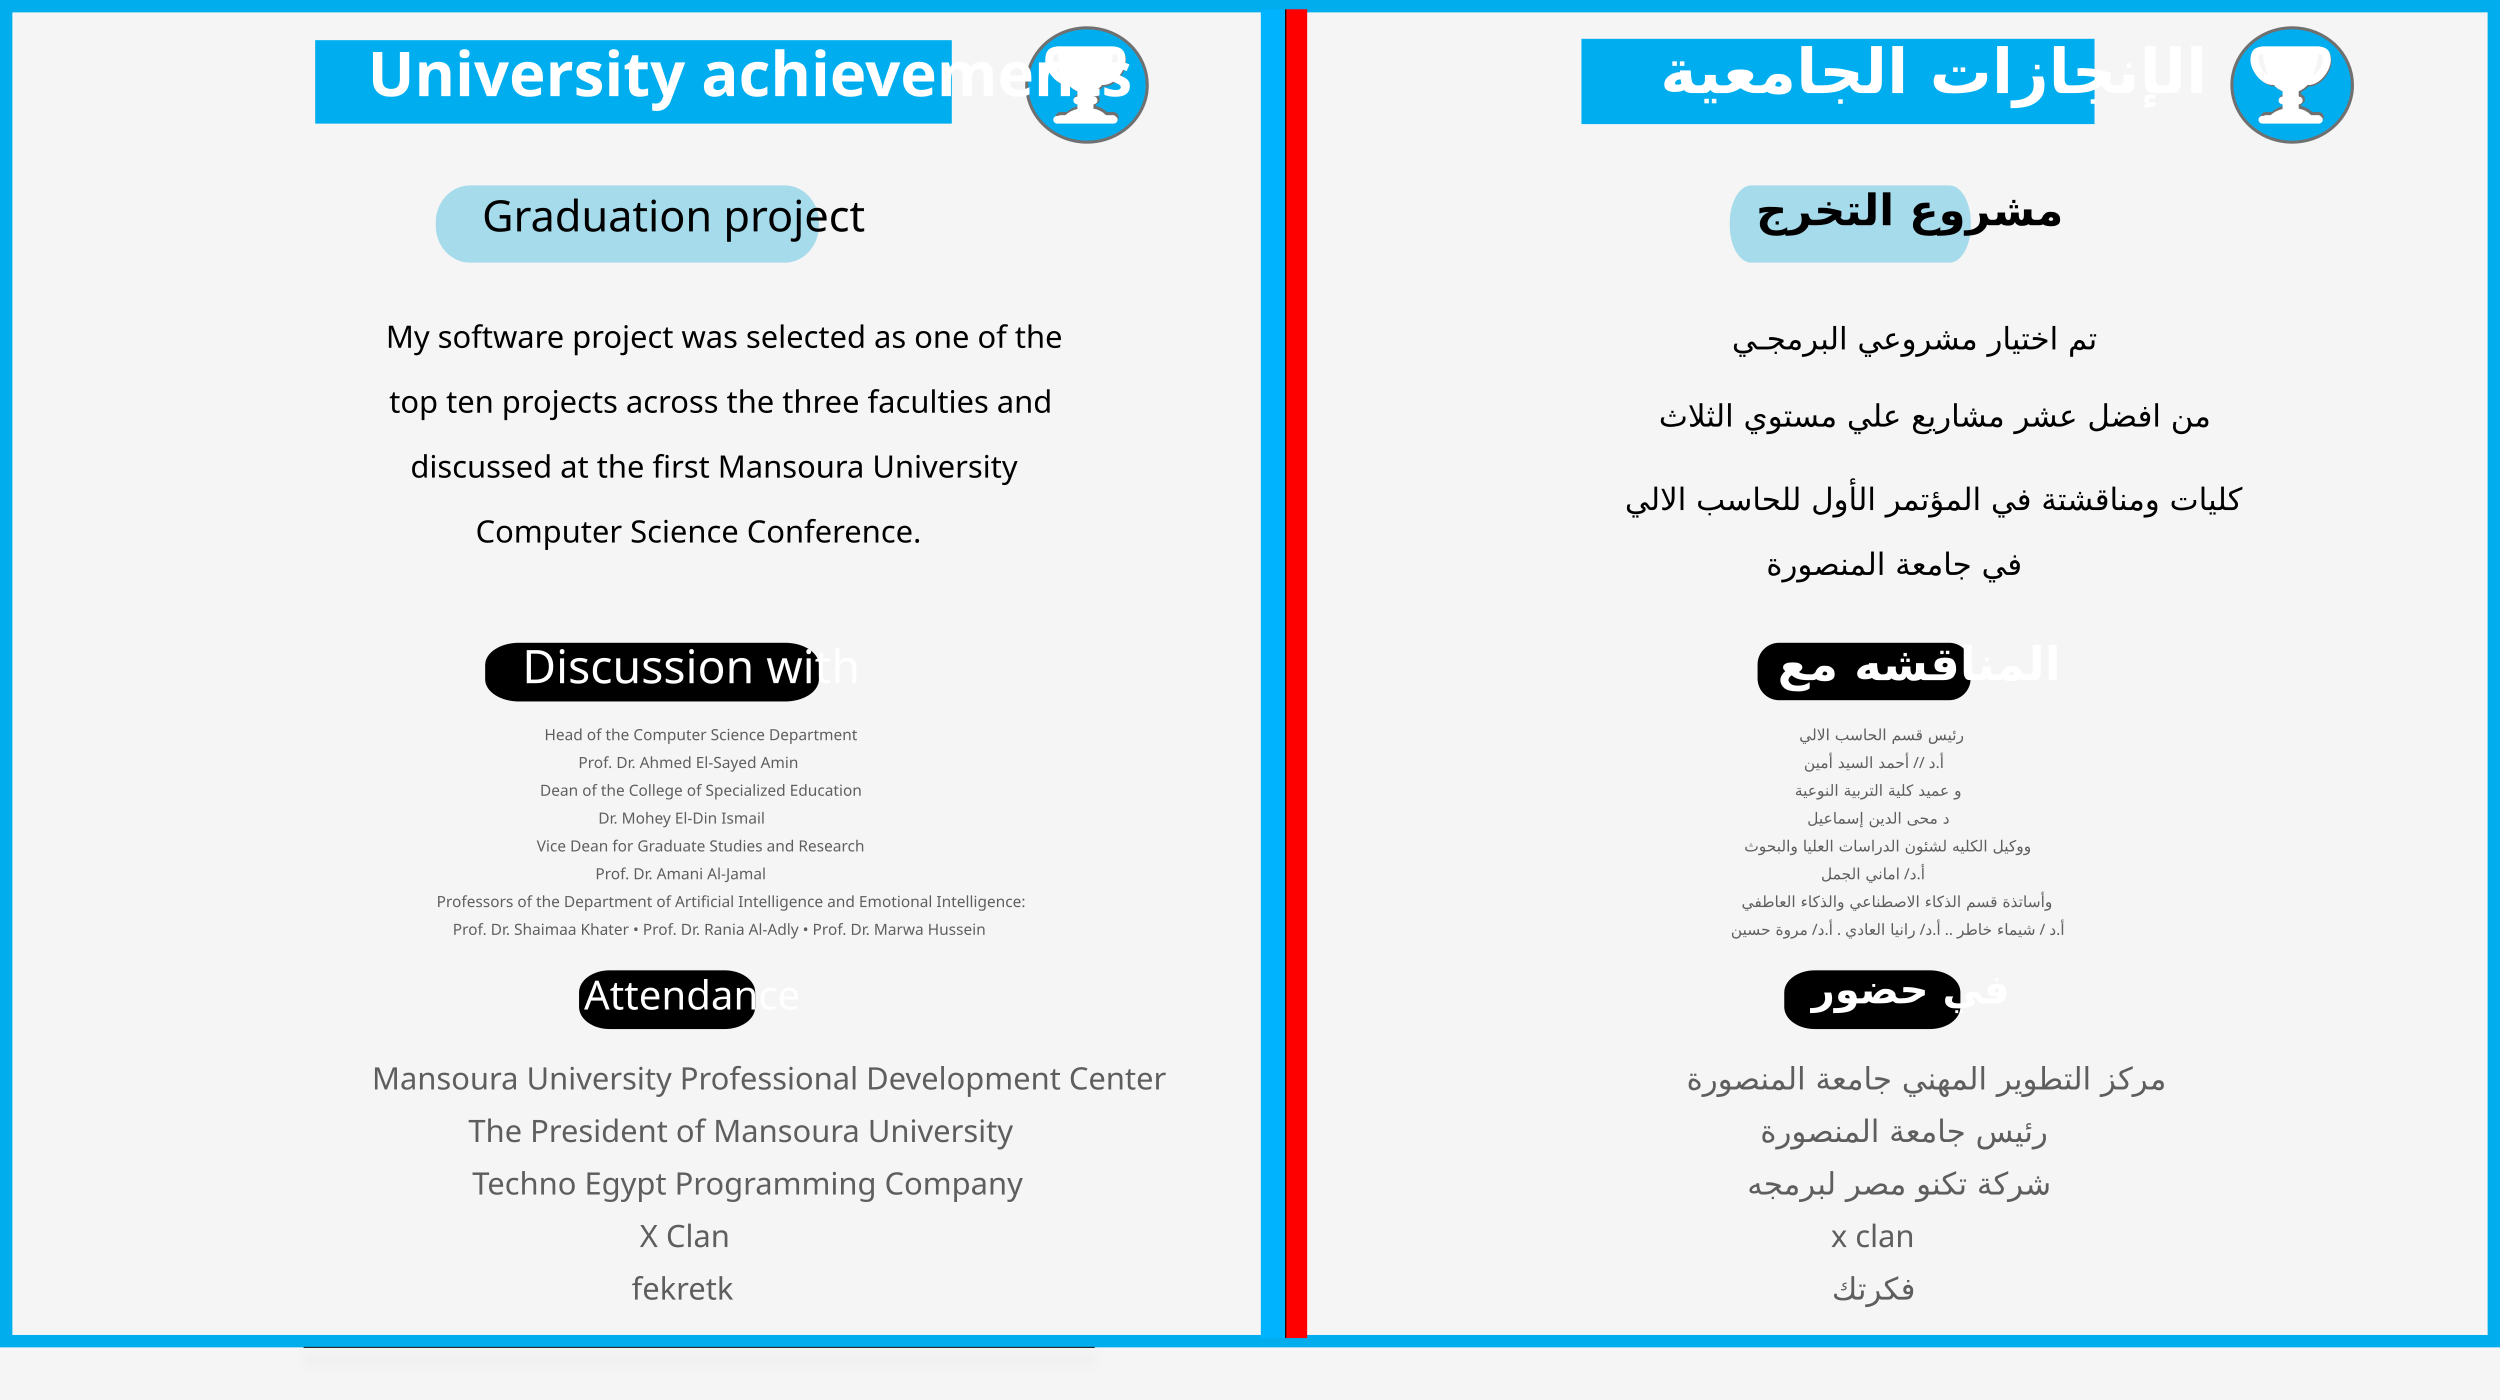
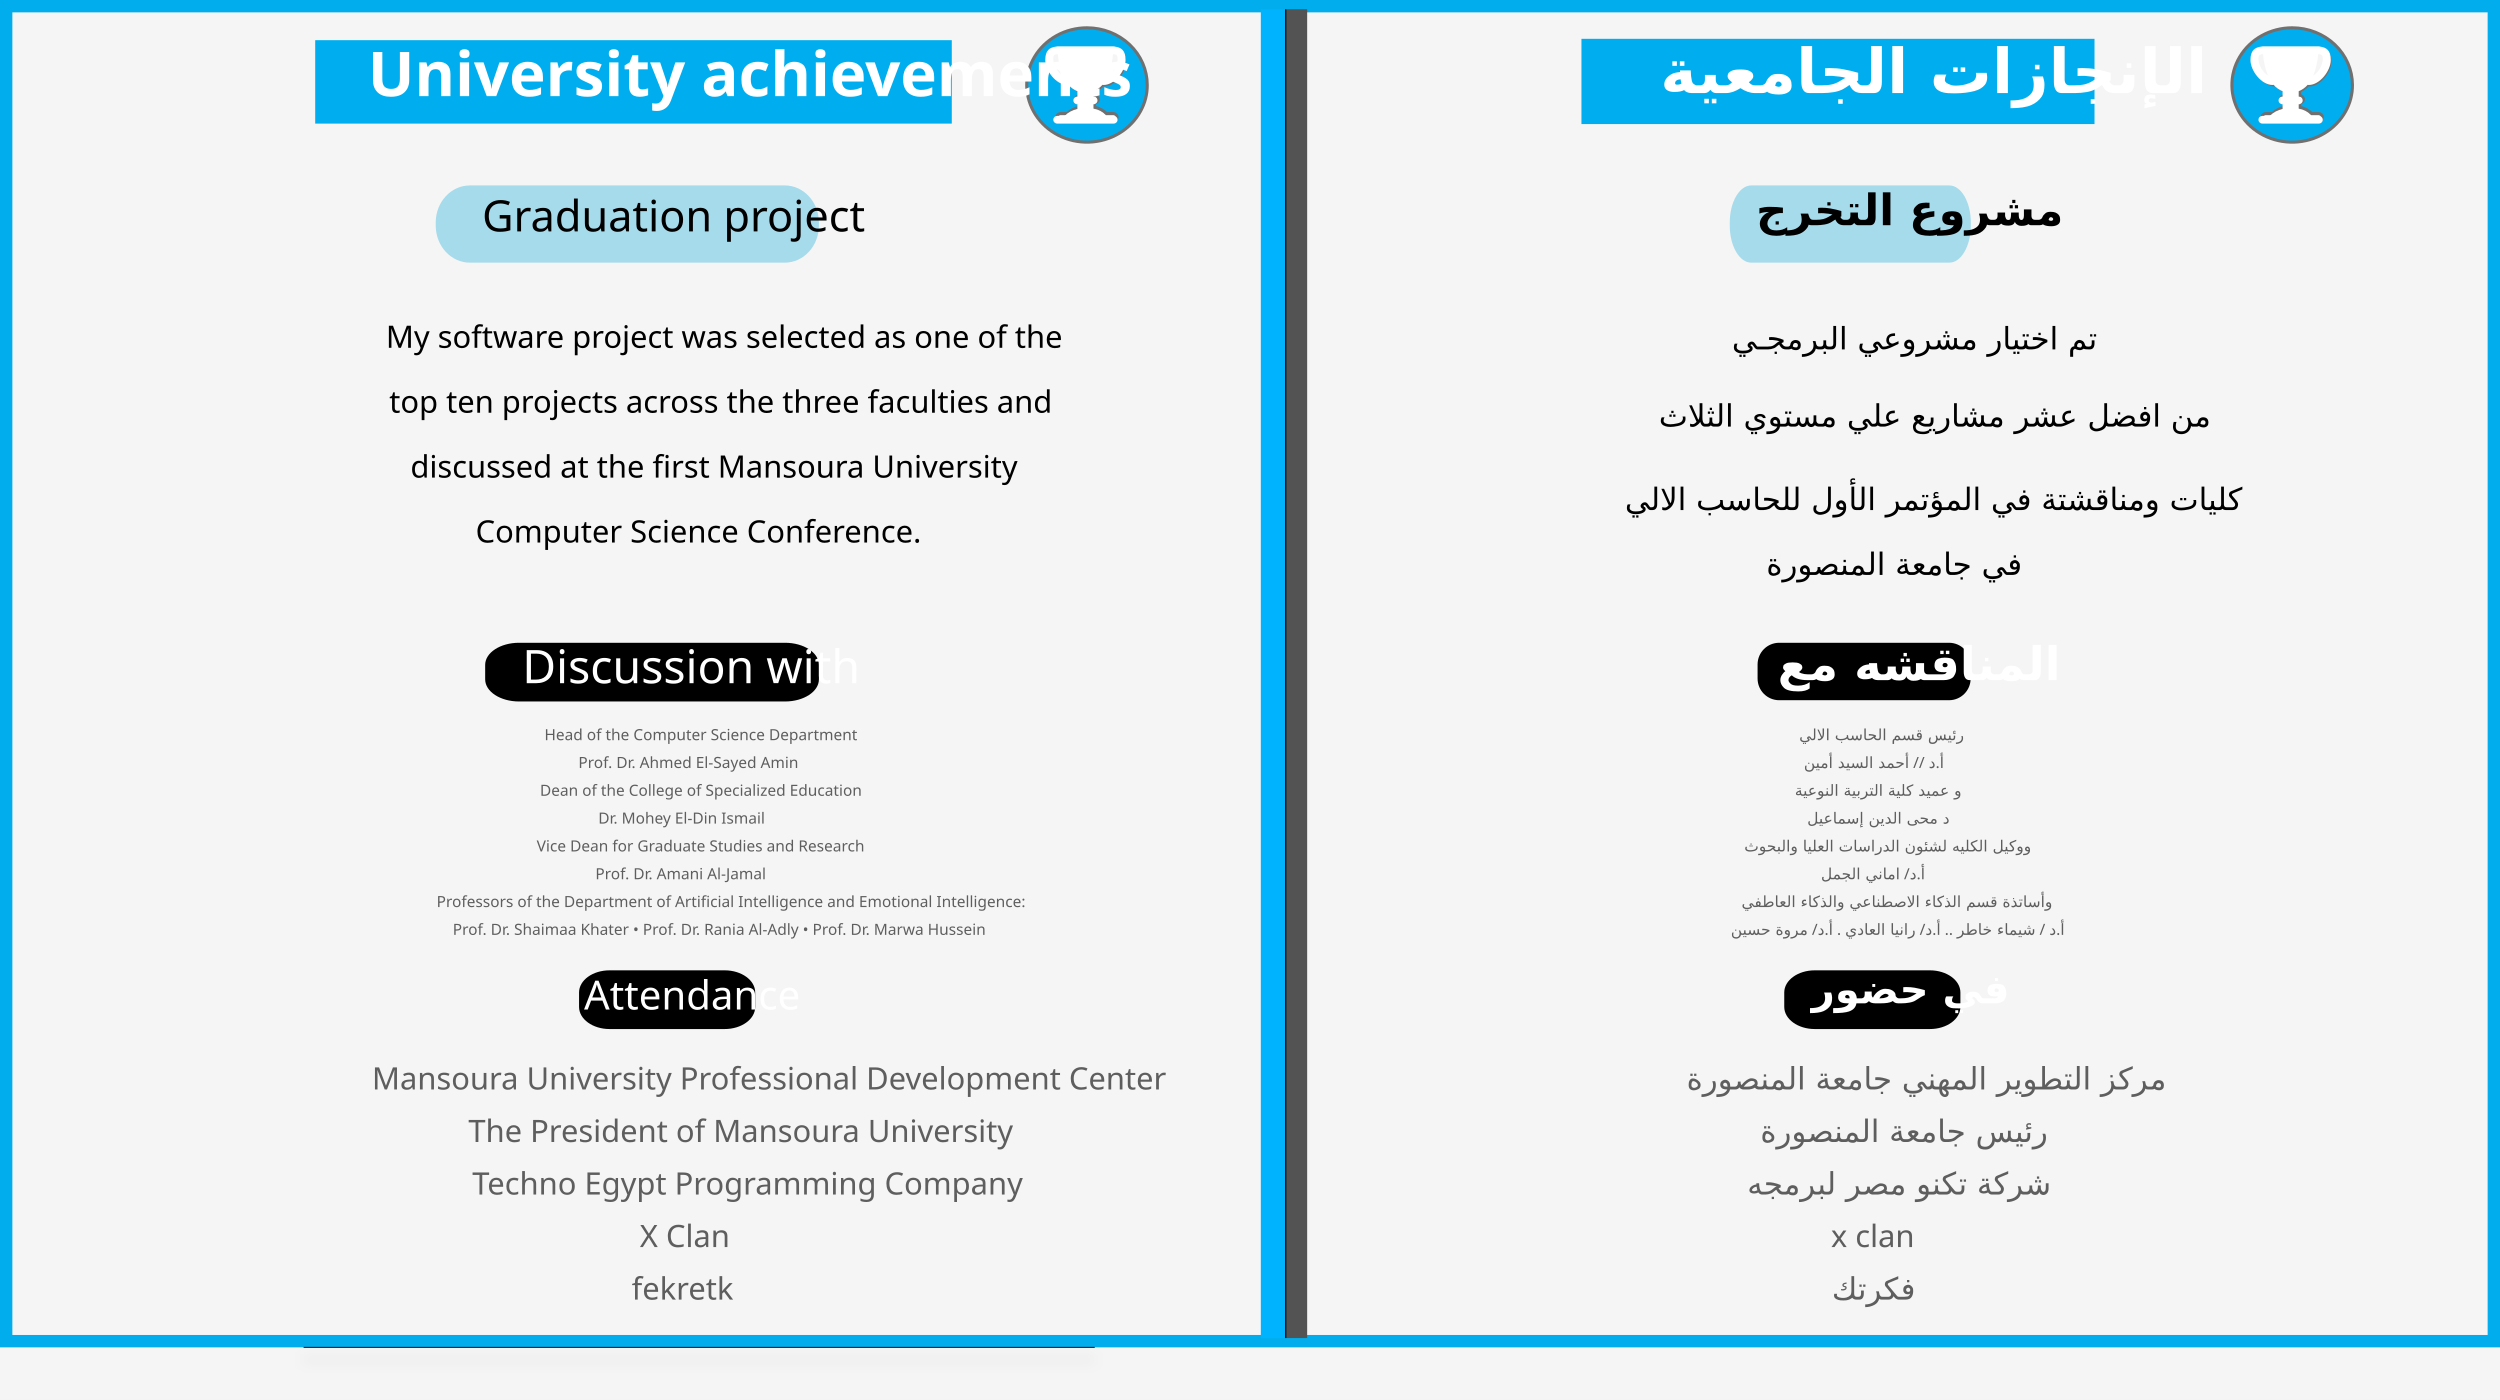
<svg xmlns="http://www.w3.org/2000/svg" width="809" height="453" viewBox="0 0 809 453" fill="none">
  <rect width="809" height="453" fill="#F5F5F5" />
  <path fill-rule="evenodd" clip-rule="evenodd" d="M745.4 32.125C745.4 32.432 745.272 32.726 745.043 32.943C744.815 33.16 744.505 33.282 744.181 33.282V34.703C745.667 34.99 747.024 35.705 748.066 36.751H750.276C750.599 36.751 750.91 36.873 751.138 37.089C751.367 37.306 751.495 37.6 751.495 37.907C751.495 38.214 751.367 38.508 751.138 38.725C750.91 38.942 750.599 39.063 750.276 39.063H733.212C732.889 39.063 732.579 38.942 732.35 38.725C732.121 38.508 731.993 38.214 731.993 37.907C731.993 37.6 732.121 37.306 732.35 37.089C732.579 36.873 732.889 36.751 733.212 36.751H735.42C736.462 35.705 737.819 34.99 739.305 34.703V33.282C738.982 33.282 738.672 33.16 738.443 32.943C738.215 32.726 738.086 32.432 738.086 32.125C738.086 31.819 738.215 31.525 738.443 31.308C738.672 31.091 738.982 30.969 739.305 30.969V29.372C738.241 28.958 737.303 28.299 736.575 27.454C736.471 27.484 736.363 27.5 736.254 27.502C732.863 27.502 729.55 23.219 729.55 20.021C729.55 17.107 730.931 16.261 732.743 16.026C732.89 15.968 733.048 15.938 733.207 15.938H750.276C750.436 15.938 750.593 15.968 750.74 16.026C752.554 16.261 753.933 17.107 753.933 20.021C753.933 23.221 750.618 27.502 747.229 27.502C747.121 27.5 747.013 27.484 746.908 27.454C746.18 28.299 745.242 28.958 744.178 29.372V30.969C744.338 30.969 744.497 30.998 744.645 31.056C744.794 31.114 744.928 31.199 745.042 31.307C745.156 31.414 745.246 31.542 745.307 31.682C745.369 31.823 745.4 31.973 745.4 32.125ZM741.743 9C738.285 9.001 734.888 9.874 731.903 11.53C728.917 13.187 726.45 15.566 724.753 18.425C723.057 21.285 722.192 24.52 722.249 27.801C722.305 31.081 723.28 34.288 725.073 37.093C726.867 39.899 729.414 42.201 732.455 43.764C735.496 45.328 738.92 46.096 742.377 45.99C745.834 45.885 749.199 44.909 752.127 43.163C755.055 41.417 757.441 38.964 759.04 36.054C760.513 33.421 761.271 30.481 761.245 27.5C761.245 22.593 759.191 17.888 755.533 14.418C751.876 10.949 746.916 9 741.743 9Z" fill="#00AEEF" stroke="#707070" />
-   <path fill-rule="evenodd" clip-rule="evenodd" d="M730.846 19.414C730.846 18.009 730.846 17.619 732.331 17.527C732.499 19.917 733.039 22.27 733.936 24.505C733.08 23.911 732.362 23.151 731.83 22.274C731.298 21.398 730.962 20.423 730.846 19.414ZM750.159 17.527C751.64 17.619 751.645 18.009 751.645 19.414C751.528 20.424 751.192 21.398 750.659 22.275C750.126 23.151 749.408 23.911 748.551 24.505C749.448 22.27 749.988 19.917 750.155 17.527H750.159ZM746.749 27.45C746.862 27.482 746.979 27.498 747.097 27.5C750.711 27.5 754.246 22.87 754.246 19.414C754.246 16.263 752.774 15.35 750.841 15.095C750.683 15.032 750.514 15 750.343 15H732.145C731.976 15 731.808 15.033 731.651 15.095C729.718 15.35 728.246 16.267 728.246 19.414C728.246 22.87 731.78 27.5 735.396 27.5C735.513 27.498 735.63 27.482 735.744 27.45C736.517 28.362 737.515 29.074 738.646 29.523V31.25C738.301 31.25 737.97 31.382 737.727 31.616C737.483 31.851 737.346 32.169 737.346 32.5C737.346 32.831 737.483 33.15 737.727 33.384C737.97 33.618 738.301 33.75 738.646 33.75V35.286C737.063 35.598 735.619 36.371 734.51 37.5H732.145C731.801 37.5 731.47 37.632 731.226 37.866C730.983 38.1 730.846 38.419 730.846 38.75C730.846 39.081 730.983 39.4 731.226 39.634C731.47 39.868 731.801 40 732.145 40H750.343C750.688 40 751.019 39.868 751.262 39.634C751.506 39.4 751.643 39.081 751.643 38.75C751.643 38.419 751.506 38.1 751.262 37.866C751.019 37.632 750.688 37.5 750.343 37.5H747.986C746.875 36.37 745.428 35.596 743.843 35.286V33.75C744.188 33.75 744.518 33.618 744.762 33.384C745.006 33.15 745.143 32.831 745.143 32.5C745.143 32.169 745.006 31.851 744.762 31.616C744.518 31.382 744.188 31.25 743.843 31.25V29.523C744.974 29.074 745.972 28.362 746.745 27.45H746.749Z" fill="white" />
+   <path fill-rule="evenodd" clip-rule="evenodd" d="M730.846 19.414C730.846 18.009 730.846 17.619 732.331 17.527C732.499 19.917 733.039 22.27 733.936 24.505C733.08 23.911 732.362 23.151 731.83 22.274C731.298 21.398 730.962 20.423 730.846 19.414ZM750.159 17.527C751.64 17.619 751.645 18.009 751.645 19.414C751.528 20.424 751.192 21.398 750.659 22.275C750.126 23.152 749.408 23.911 748.551 24.505C749.448 22.27 749.988 19.917 750.155 17.527H750.159ZM746.749 27.45C746.862 27.482 746.979 27.498 747.097 27.5C750.711 27.5 754.246 22.87 754.246 19.414C754.246 16.263 752.774 15.35 750.841 15.095C750.683 15.032 750.514 15 750.343 15H732.145C731.976 15 731.808 15.033 731.651 15.095C729.718 15.35 728.246 16.267 728.246 19.414C728.246 22.87 731.78 27.5 735.396 27.5C735.513 27.498 735.63 27.482 735.744 27.45C736.517 28.362 737.515 29.074 738.646 29.523V31.25C738.301 31.25 737.97 31.382 737.727 31.616C737.483 31.851 737.346 32.169 737.346 32.5C737.346 32.831 737.483 33.15 737.727 33.384C737.97 33.618 738.301 33.75 738.646 33.75V35.286C737.063 35.598 735.619 36.371 734.51 37.5H732.145C731.801 37.5 731.47 37.632 731.226 37.866C730.983 38.1 730.846 38.419 730.846 38.75C730.846 39.081 730.983 39.4 731.226 39.634C731.47 39.868 731.801 40 732.145 40H750.343C750.688 40 751.019 39.868 751.262 39.634C751.506 39.4 751.643 39.081 751.643 38.75C751.643 38.419 751.506 38.1 751.262 37.866C751.019 37.632 750.688 37.5 750.343 37.5H747.986C746.875 36.37 745.428 35.596 743.843 35.286V33.75C744.188 33.75 744.518 33.618 744.762 33.384C745.006 33.15 745.143 32.831 745.143 32.5C745.143 32.169 745.006 31.851 744.762 31.616C744.518 31.382 744.188 31.25 743.843 31.25V29.523C744.974 29.074 745.972 28.362 746.745 27.45H746.749Z" fill="white" />
  <path d="M677.783 12.56H511.754V40.151H677.783V12.56Z" fill="#00AEEF" />
  <text fill="white" xml:space="preserve" style="white-space: pre" font-family="Harmattan" font-size="20" font-weight="bold" letter-spacing="0em">
    <tspan x="537.262" y="30.116">الإنجازات الجامعية</tspan>
  </text>
  <path d="M630.79 60H566.718C562.872 60 559.754 65.37 559.754 71.995V73.005C559.754 79.63 562.872 85 566.718 85H630.79C634.636 85 637.754 79.63 637.754 73.005V71.995C637.754 65.37 634.636 60 630.79 60Z" fill="#A6DBEC" />
  <path d="M630.698 208H575.754C571.888 208 568.754 211.134 568.754 215V219.59C568.754 223.456 571.888 226.59 575.754 226.59H630.698C634.564 226.59 637.698 223.456 637.698 219.59V215C637.698 211.134 634.564 208 630.698 208Z" fill="black" />
  <text fill="black" xml:space="preserve" style="white-space: pre" font-family="Harmattan" font-size="14" font-weight="bold" letter-spacing="0em">
    <tspan x="568.262" y="72.881">مشروع التخرج</tspan>
  </text>
  <text fill="black" xml:space="preserve" style="white-space: pre" font-family="Harmattan" font-size="10" font-weight="500" letter-spacing="0em">
    <tspan x="560.44" y="113.058">تم اختيار مشروعي البرمجـي  </tspan>
    <tspan x="604" y="121.058"> </tspan>
    <tspan x="604" y="129.058">
</tspan>
  </text>
  <text fill="black" xml:space="preserve" style="white-space: pre" font-family="Harmattan" font-size="10" font-weight="500" letter-spacing="0em">
    <tspan x="536.798" y="138.058">من افضل عشر مشاريع علي مستوي الثلاث </tspan>
    <tspan x="604" y="147.058"> </tspan>
  </text>
  <text fill="black" xml:space="preserve" style="white-space: pre" font-family="Harmattan" font-size="10" font-weight="500" letter-spacing="0em">
    <tspan x="604" y="156.058"> </tspan>
    <tspan x="525.816" y="165.058">كليات ومناقشتة في المؤتمر الأول للحاسب الالي </tspan>
    <tspan x="604" y="172.058"> </tspan>
    <tspan x="604" y="179.058"> </tspan>
    <tspan x="571.573" y="186.058">في جامعة المنصورة </tspan>
  </text>
  <path d="M624.508 314H587.26C581.806 314 577.384 317.203 577.384 321.154V325.846C577.384 329.797 581.806 333 587.26 333H624.508C629.962 333 634.384 329.797 634.384 325.846V321.154C634.384 317.203 629.962 314 624.508 314Z" fill="black" />
  <text fill="white" xml:space="preserve" style="white-space: pre" font-family="Harmattan" font-size="13" font-weight="bold" letter-spacing="0em">
    <tspan x="586.262" y="324.676">في حضور</tspan>
  </text>
  <text fill="#5E5E5E" xml:space="preserve" style="white-space: pre" font-family="Harmattan" font-size="10" font-weight="500" letter-spacing="0em">
    <tspan x="545.777" y="352.558">مركز التطوير المهني جامعة المنصورة  </tspan>
    <tspan x="569.635" y="369.558">رئیس جامعة المنصورة  </tspan>
    <tspan x="565.401" y="386.558">شركة تكنو مصر لبرمجه  </tspan>
    <tspan x="592.477" y="403.558">x clan  </tspan>
    <tspan x="592.789" y="420.558">فكرتك</tspan>
  </text>
  <text fill="#5E5E5E" xml:space="preserve" style="white-space: pre" font-family="Harmattan" font-size="5" font-weight="500" letter-spacing="0em">
    <tspan x="582.217" y="239.529">رئيس قسم الحاسب الالي  </tspan>
    <tspan x="583.73" y="248.529">أ.د // أحمد السيد أمين  </tspan>
    <tspan x="580.813" y="257.529">و عميد كلية التربية النوعية  </tspan>
    <tspan x="584.807" y="266.529">د محى الدين إسماعيل  </tspan>
    <tspan x="564.443" y="275.529">ووكيل الكليه لشئون الدراسات العليا والبحوث  </tspan>
    <tspan x="589.258" y="284.529">أ.د/ اماني الجمل  </tspan>
    <tspan x="563.557" y="293.529">وأساتذة قسم الذكاء الاصطناعي والذكاء العاطفي  </tspan>
    <tspan x="560.093" y="302.529">أ.د / شيماء خاطر .. أ.د/ رانيا العادي . أ.د/ مروة حسين</tspan>
  </text>
  <text fill="white" xml:space="preserve" style="white-space: pre" font-family="Harmattan" font-size="15" font-weight="bold" letter-spacing="0em">
    <tspan x="575.262" y="220.087">المناقشه مع</tspan>
  </text>
  <g filter="url(#filter0_d_0_1)">
    <mask id="path-14-inside-1_0_1" fill="white">
-       <path d="M744.246 436H488.246V436H744.246V436Z" />
+       <path d="M744.246 436H488.246H744.246Z" />
    </mask>
-     <path d="M744.246 436H488.246V436H744.246V436Z" fill="#231F20" />
-     <path d="M744.246 436H488.246V436H744.246V436Z" stroke="black" stroke-width="0.6" mask="url(#path-14-inside-1_0_1)" />
+     <path d="M744.246 436H488.246H744.246Z" fill="#231F20" />
+     <path d="M744.246 436H488.246H744.246Z" stroke="black" stroke-width="0.6" mask="url(#path-14-inside-1_0_1)" />
  </g>
  <rect x="2" y="-2" width="805" height="432" transform="matrix(1 0 0 -1 0 432)" stroke="#01ADED" stroke-width="4" />
  <path fill-rule="evenodd" clip-rule="evenodd" d="M355.4 32.125C355.4 32.432 355.272 32.726 355.043 32.943C354.815 33.16 354.505 33.282 354.181 33.282V34.703C355.667 34.99 357.024 35.705 358.066 36.751H360.276C360.599 36.751 360.91 36.873 361.138 37.089C361.367 37.306 361.495 37.6 361.495 37.907C361.495 38.214 361.367 38.508 361.138 38.725C360.91 38.942 360.599 39.063 360.276 39.063H343.212C342.889 39.063 342.579 38.942 342.35 38.725C342.121 38.508 341.993 38.214 341.993 37.907C341.993 37.6 342.121 37.306 342.35 37.089C342.579 36.873 342.889 36.751 343.212 36.751H345.42C346.462 35.705 347.819 34.99 349.305 34.703V33.282C348.982 33.282 348.672 33.16 348.443 32.943C348.215 32.726 348.086 32.432 348.086 32.125C348.086 31.819 348.215 31.525 348.443 31.308C348.672 31.091 348.982 30.969 349.305 30.969V29.372C348.241 28.958 347.303 28.299 346.575 27.454C346.471 27.484 346.363 27.5 346.254 27.502C342.863 27.502 339.55 23.219 339.55 20.021C339.55 17.107 340.931 16.261 342.743 16.026C342.89 15.968 343.048 15.938 343.207 15.938H360.276C360.436 15.938 360.593 15.968 360.74 16.026C362.554 16.261 363.933 17.107 363.933 20.021C363.933 23.221 360.618 27.502 357.229 27.502C357.121 27.5 357.013 27.484 356.908 27.454C356.18 28.299 355.242 28.958 354.178 29.372V30.969C354.338 30.969 354.497 30.998 354.645 31.056C354.794 31.114 354.928 31.199 355.042 31.307C355.156 31.414 355.246 31.542 355.307 31.682C355.369 31.823 355.4 31.973 355.4 32.125ZM351.743 9C348.285 9.001 344.888 9.874 341.903 11.53C338.917 13.187 336.45 15.566 334.753 18.425C333.057 21.285 332.192 24.52 332.249 27.801C332.305 31.081 333.28 34.288 335.073 37.093C336.867 39.899 339.414 42.201 342.455 43.764C345.496 45.328 348.92 46.096 352.377 45.99C355.834 45.885 359.199 44.909 362.127 43.163C365.055 41.417 367.441 38.964 369.04 36.054C370.513 33.421 371.271 30.481 371.245 27.5C371.245 22.593 369.191 17.888 365.533 14.418C361.876 10.949 356.916 9 351.743 9Z" fill="#00AEEF" stroke="#707070" />
-   <path fill-rule="evenodd" clip-rule="evenodd" d="M340.846 19.414C340.846 18.009 340.846 17.619 342.331 17.527C342.499 19.917 343.039 22.27 343.936 24.505C343.08 23.911 342.362 23.151 341.83 22.274C341.298 21.398 340.962 20.423 340.846 19.414ZM360.159 17.527C361.64 17.619 361.645 18.009 361.645 19.414C361.528 20.424 361.192 21.398 360.659 22.275C360.126 23.151 359.408 23.911 358.551 24.505C359.448 22.27 359.988 19.917 360.155 17.527H360.159ZM356.749 27.45C356.862 27.482 356.979 27.498 357.097 27.5C360.711 27.5 364.246 22.87 364.246 19.414C364.246 16.263 362.774 15.35 360.841 15.095C360.683 15.032 360.514 15 360.343 15H342.145C341.976 15 341.808 15.033 341.651 15.095C339.718 15.35 338.246 16.267 338.246 19.414C338.246 22.87 341.78 27.5 345.396 27.5C345.513 27.498 345.63 27.482 345.744 27.45C346.517 28.362 347.515 29.074 348.646 29.523V31.25C348.301 31.25 347.97 31.382 347.727 31.616C347.483 31.851 347.346 32.169 347.346 32.5C347.346 32.831 347.483 33.15 347.727 33.384C347.97 33.618 348.301 33.75 348.646 33.75V35.286C347.063 35.598 345.619 36.371 344.51 37.5H342.145C341.801 37.5 341.47 37.632 341.226 37.866C340.983 38.1 340.846 38.419 340.846 38.75C340.846 39.081 340.983 39.4 341.226 39.634C341.47 39.868 341.801 40 342.145 40H360.343C360.688 40 361.019 39.868 361.262 39.634C361.506 39.4 361.643 39.081 361.643 38.75C361.643 38.419 361.506 38.1 361.262 37.866C361.019 37.632 360.688 37.5 360.343 37.5H357.986C356.875 36.37 355.428 35.596 353.843 35.286V33.75C354.188 33.75 354.518 33.618 354.762 33.384C355.006 33.15 355.143 32.831 355.143 32.5C355.143 32.169 355.006 31.851 354.762 31.616C354.518 31.382 354.188 31.25 353.843 31.25V29.523C354.974 29.074 355.972 28.362 356.745 27.45H356.749Z" fill="white" />
+   <path fill-rule="evenodd" clip-rule="evenodd" d="M340.846 19.414C340.846 18.009 340.846 17.619 342.331 17.527C342.499 19.917 343.039 22.27 343.936 24.505C343.08 23.911 342.362 23.151 341.83 22.274C341.298 21.398 340.962 20.423 340.846 19.414ZM360.159 17.527C361.64 17.619 361.645 18.009 361.645 19.414C361.528 20.424 361.192 21.398 360.659 22.275C360.126 23.152 359.408 23.911 358.551 24.505C359.448 22.27 359.988 19.917 360.155 17.527H360.159ZM356.749 27.45C356.862 27.482 356.979 27.498 357.097 27.5C360.711 27.5 364.246 22.87 364.246 19.414C364.246 16.263 362.774 15.35 360.841 15.095C360.683 15.032 360.514 15 360.343 15H342.145C341.976 15 341.808 15.033 341.651 15.095C339.718 15.35 338.246 16.267 338.246 19.414C338.246 22.87 341.78 27.5 345.396 27.5C345.513 27.498 345.63 27.482 345.744 27.45C346.517 28.362 347.515 29.074 348.646 29.523V31.25C348.301 31.25 347.97 31.382 347.727 31.616C347.483 31.851 347.346 32.169 347.346 32.5C347.346 32.831 347.483 33.15 347.727 33.384C347.97 33.618 348.301 33.75 348.646 33.75V35.286C347.063 35.598 345.619 36.371 344.51 37.5H342.145C341.801 37.5 341.47 37.632 341.226 37.866C340.983 38.1 340.846 38.419 340.846 38.75C340.846 39.081 340.983 39.4 341.226 39.634C341.47 39.868 341.801 40 342.145 40H360.343C360.688 40 361.019 39.868 361.262 39.634C361.506 39.4 361.643 39.081 361.643 38.75C361.643 38.419 361.506 38.1 361.262 37.866C361.019 37.632 360.688 37.5 360.343 37.5H357.986C356.875 36.37 355.428 35.596 353.843 35.286V33.75C354.188 33.75 354.518 33.618 354.762 33.384C355.006 33.15 355.143 32.831 355.143 32.5C355.143 32.169 355.006 31.851 354.762 31.616C354.518 31.382 354.188 31.25 353.843 31.25V29.523C354.974 29.074 355.972 28.362 356.745 27.45H356.749Z" fill="white" />
  <path d="M308 13H102V40H308V13Z" fill="#00AEEF" />
  <path d="M253.929 60H152.071C145.957 60 141 65.37 141 71.995V73.005C141 79.63 145.957 85 152.071 85H253.929C260.043 85 265 79.63 265 73.005V71.995C265 65.37 260.043 60 253.929 60Z" fill="#A6DBEC" />
  <path d="M254.035 208H167.965C161.909 208 157 211.203 157 215.154V219.846C157 223.797 161.909 227 167.965 227H254.035C260.091 227 265 223.797 265 219.846V215.154C265 211.203 260.091 208 254.035 208Z" fill="black" />
  <text fill="black" xml:space="preserve" style="white-space: pre" font-family="Harmattan" font-size="14" font-weight="500" letter-spacing="0em">
    <tspan x="156" y="74.881">Graduation project</tspan>
  </text>
  <text fill="black" xml:space="preserve" style="white-space: pre" font-family="Harmattan" font-size="10" font-weight="500" letter-spacing="0em">
    <tspan x="124.87" y="112.558">My software project was selected as one of the </tspan>
    <tspan x="125.954" y="133.558">top ten projects across the three faculties and </tspan>
    <tspan x="132.81" y="154.558">discussed at the first Mansoura University </tspan>
    <tspan x="153.894" y="175.558">Computer Science Conference.</tspan>
  </text>
  <path d="M234.508 314H197.26C191.806 314 187.384 317.203 187.384 321.154V325.846C187.384 329.797 191.806 333 197.26 333H234.508C239.962 333 244.384 329.797 244.384 325.846V321.154C244.384 317.203 239.962 314 234.508 314Z" fill="black" />
  <text fill="white" xml:space="preserve" style="white-space: pre" font-family="Harmattan" font-size="13" font-weight="500" letter-spacing="0em">
    <tspan x="189" y="326.676">Attendance</tspan>
  </text>
  <text fill="#5E5E5E" xml:space="preserve" style="white-space: pre" font-family="Harmattan" font-size="10" font-weight="500" letter-spacing="0em">
    <tspan x="120.369" y="352.558">Mansoura University Professional Development Center </tspan>
    <tspan x="148.973" y="369.558"> The President of Mansoura University </tspan>
    <tspan x="150.228" y="386.558"> Techno Egypt Programming Company </tspan>
    <tspan x="204.441" y="403.558"> X Clan </tspan>
    <tspan x="204.393" y="420.558">fekretk</tspan>
  </text>
  <text fill="#5E5E5E" xml:space="preserve" style="white-space: pre" font-family="Harmattan" font-size="5" font-weight="500" letter-spacing="0em">
    <tspan x="176.178" y="239.529">Head of the Computer Science Department </tspan>
    <tspan x="185.853" y="248.529"> Prof. Dr. Ahmed El-Sayed Amin
</tspan>
    <tspan x="174.728" y="257.529">Dean of the College of Specialized Education </tspan>
    <tspan x="192.298" y="266.529"> Dr. Mohey El-Din Ismail
</tspan>
    <tspan x="173.666" y="275.529">Vice Dean for Graduate Studies and Research </tspan>
    <tspan x="191.356" y="284.529"> Prof. Dr. Amani Al-Jamal
</tspan>
    <tspan x="141.285" y="293.529">Professors of the Department of Artificial Intelligence and Emotional Intelligence: </tspan>
    <tspan x="145.206" y="302.529"> Prof. Dr. Shaimaa Khater • Prof. Dr. Rania Al-Adly • Prof. Dr. Marwa Hussein</tspan>
  </text>
  <text fill="white" xml:space="preserve" style="white-space: pre" font-family="Harmattan" font-size="15" font-weight="500" letter-spacing="0em">
    <tspan x="169" y="221.087">Discussion with</tspan>
  </text>
  <g filter="url(#filter1_d_0_1)">
    <path d="M354.246 436H98.246" stroke="black" stroke-width="0.3" />
  </g>
  <text fill="white" xml:space="preserve" style="white-space: pre" font-family="Harmattan" font-size="20" font-weight="bold" letter-spacing="0em">
    <tspan x="119" y="31.116">University achievements</tspan>
  </text>
-   <rect x="408" y="3" width="15" height="430" fill="url(#paint0_linear_0_1)" />
+   <path d="M408 3H423V433H408V3Z" fill="url(#paint0_linear_0_1)" />
  <defs>
    <filter id="filter0_d_0_1" x="484.246" y="435.7" width="264" height="8.6" filterUnits="userSpaceOnUse" color-interpolation-filters="sRGB">
      <feFlood flood-opacity="0" result="BackgroundImageFix" />
      <feColorMatrix in="SourceAlpha" type="matrix" values="0 0 0 0 0 0 0 0 0 0 0 0 0 0 0 0 0 0 127 0" result="hardAlpha" />
      <feOffset dy="4" />
      <feGaussianBlur stdDeviation="2" />
      <feComposite in2="hardAlpha" operator="out" />
      <feColorMatrix type="matrix" values="0 0 0 0 0 0 0 0 0 0 0 0 0 0 0 0 0 0 0.25 0" />
      <feBlend mode="normal" in2="BackgroundImageFix" result="effect1_dropShadow_0_1" />
      <feBlend mode="normal" in="SourceGraphic" in2="effect1_dropShadow_0_1" result="shape" />
    </filter>
    <filter id="filter1_d_0_1" x="94.246" y="435.85" width="264" height="8.301" filterUnits="userSpaceOnUse" color-interpolation-filters="sRGB">
      <feFlood flood-opacity="0" result="BackgroundImageFix" />
      <feColorMatrix in="SourceAlpha" type="matrix" values="0 0 0 0 0 0 0 0 0 0 0 0 0 0 0 0 0 0 127 0" result="hardAlpha" />
      <feOffset dy="4" />
      <feGaussianBlur stdDeviation="2" />
      <feComposite in2="hardAlpha" operator="out" />
      <feColorMatrix type="matrix" values="0 0 0 0 0 0 0 0 0 0 0 0 0 0 0 0 0 0 0.25 0" />
      <feBlend mode="normal" in2="BackgroundImageFix" result="effect1_dropShadow_0_1" />
      <feBlend mode="normal" in="SourceGraphic" in2="effect1_dropShadow_0_1" result="shape" />
    </filter>
    <linearGradient id="paint0_linear_0_1" x1="423" y1="218" x2="408" y2="218" gradientUnits="userSpaceOnUse">
-       <stop offset="0.433" stop-color="#FF0000" />
+       <stop offset="0.433" stop-color="#535353" />
      <stop offset="0.476" />
      <stop offset="0.476" stop-color="#00B3FF" />
    </linearGradient>
  </defs>
</svg>
